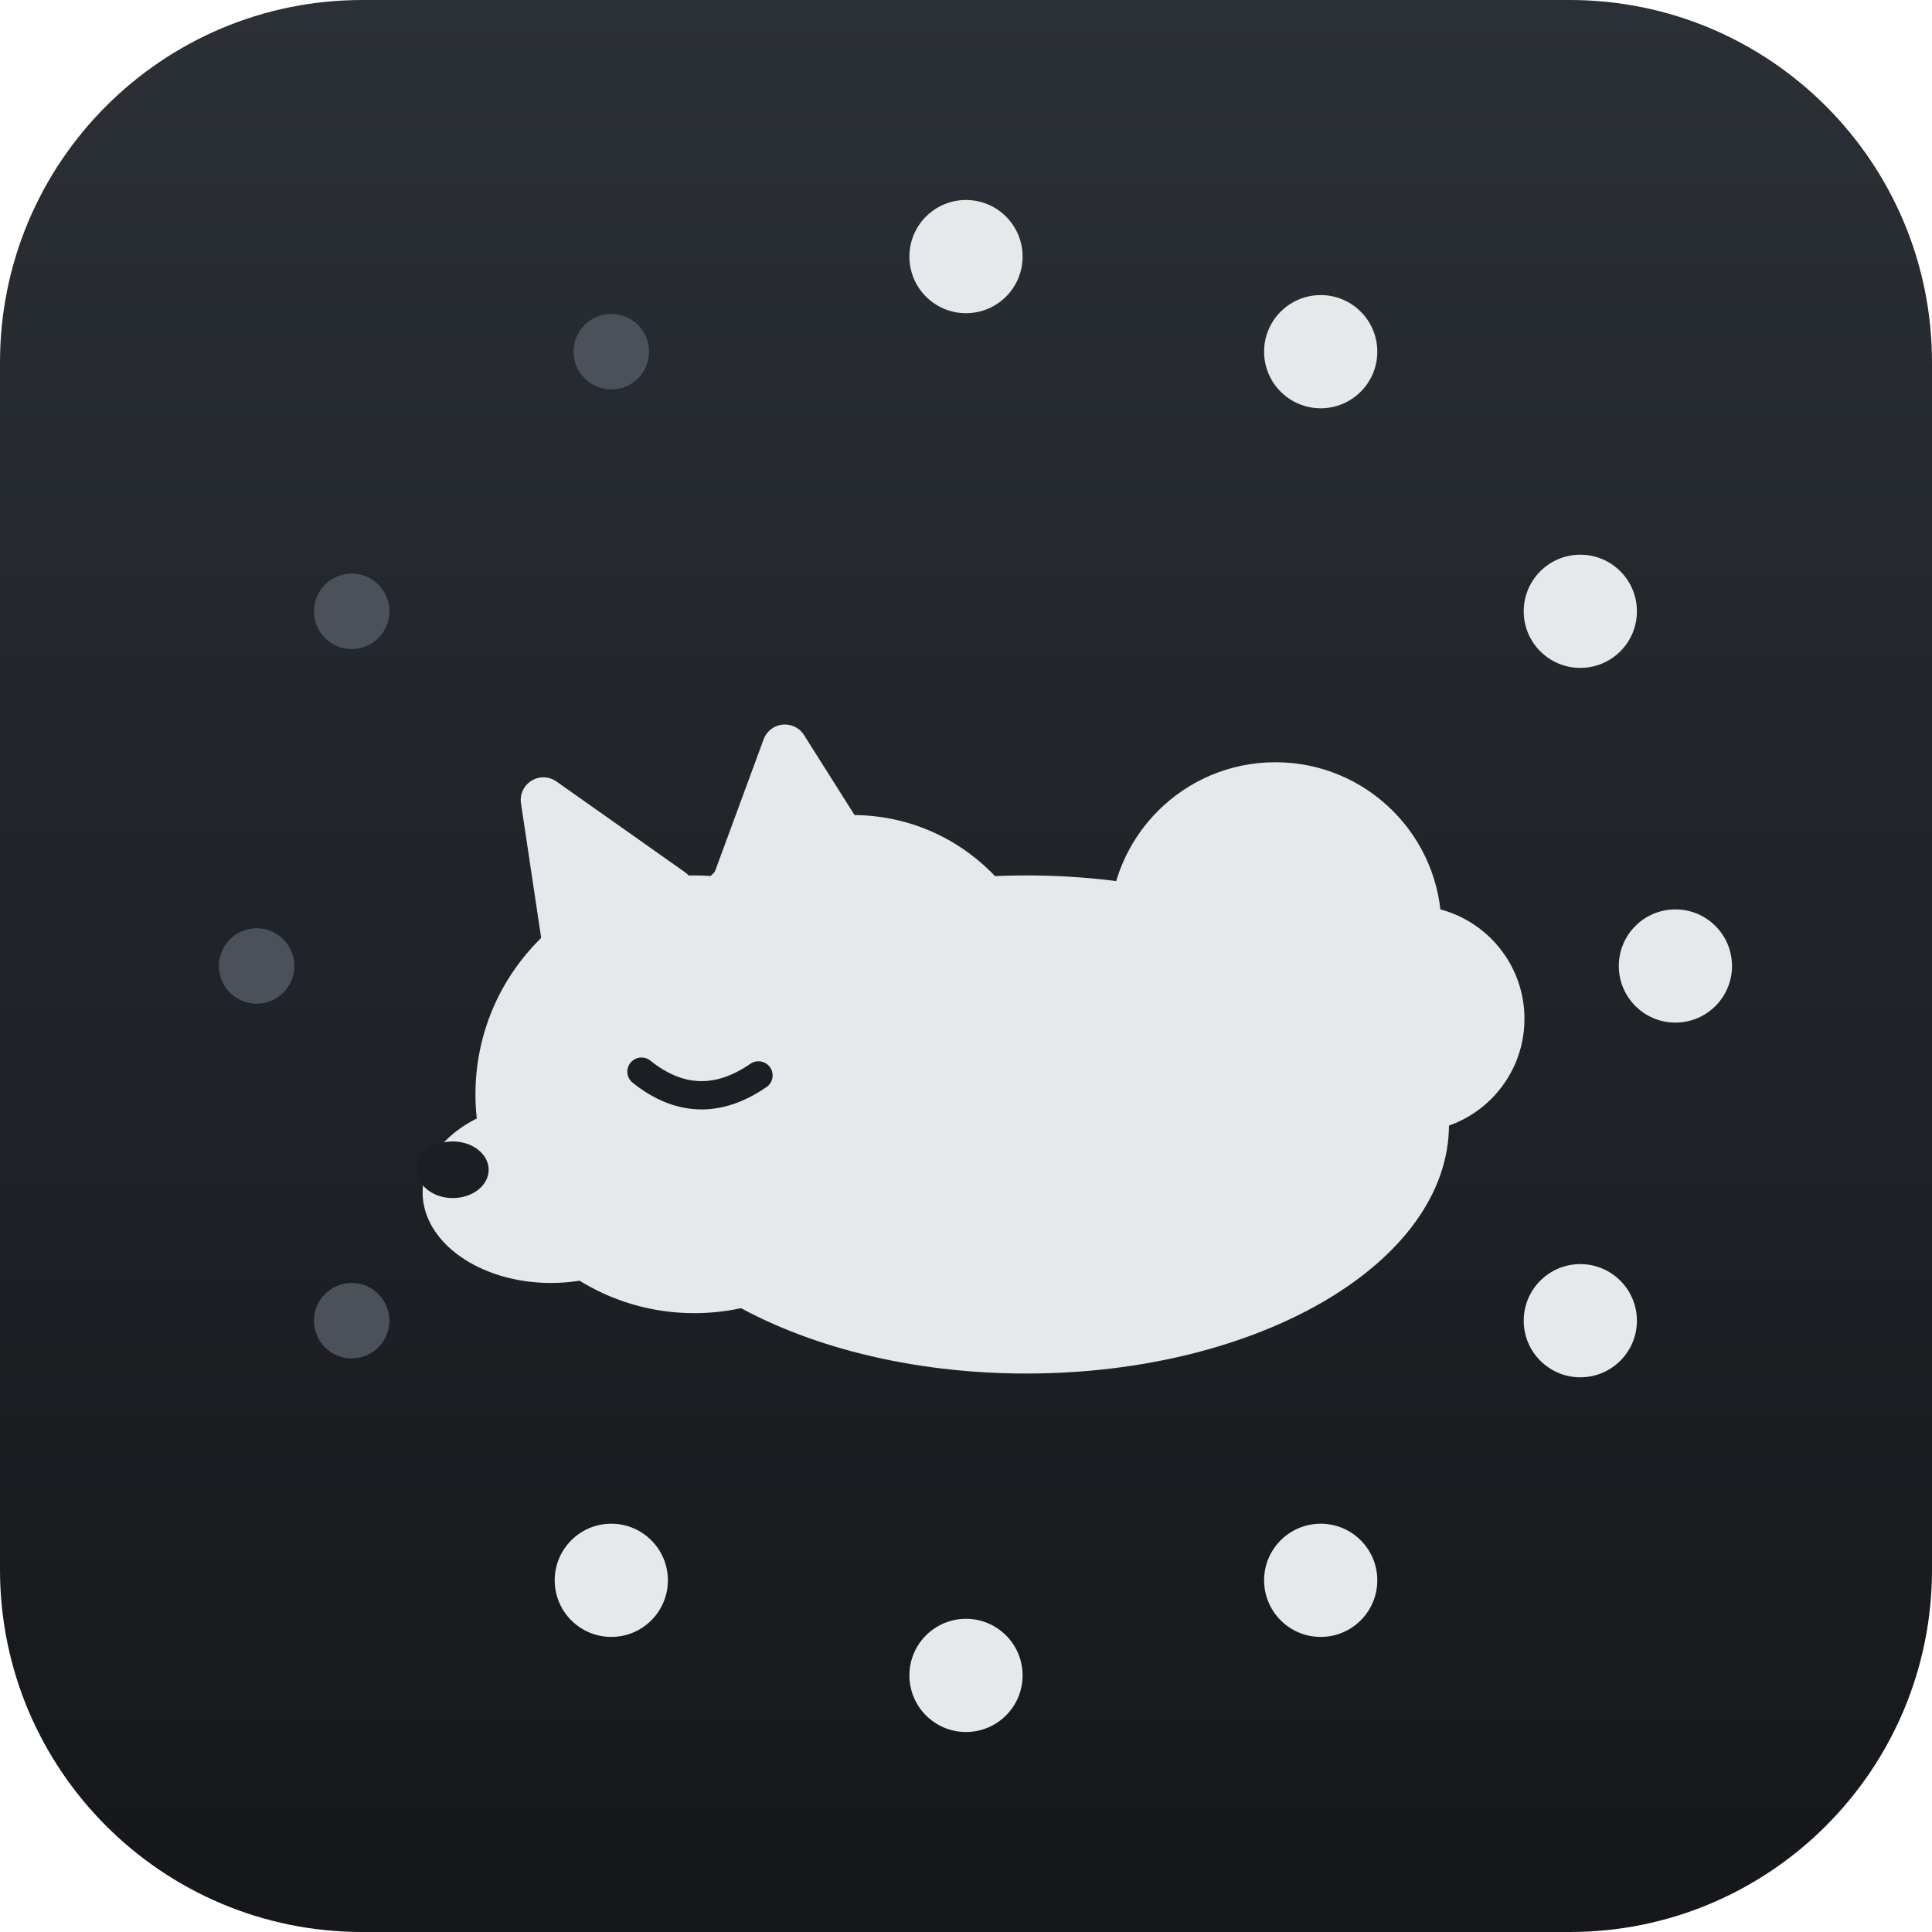
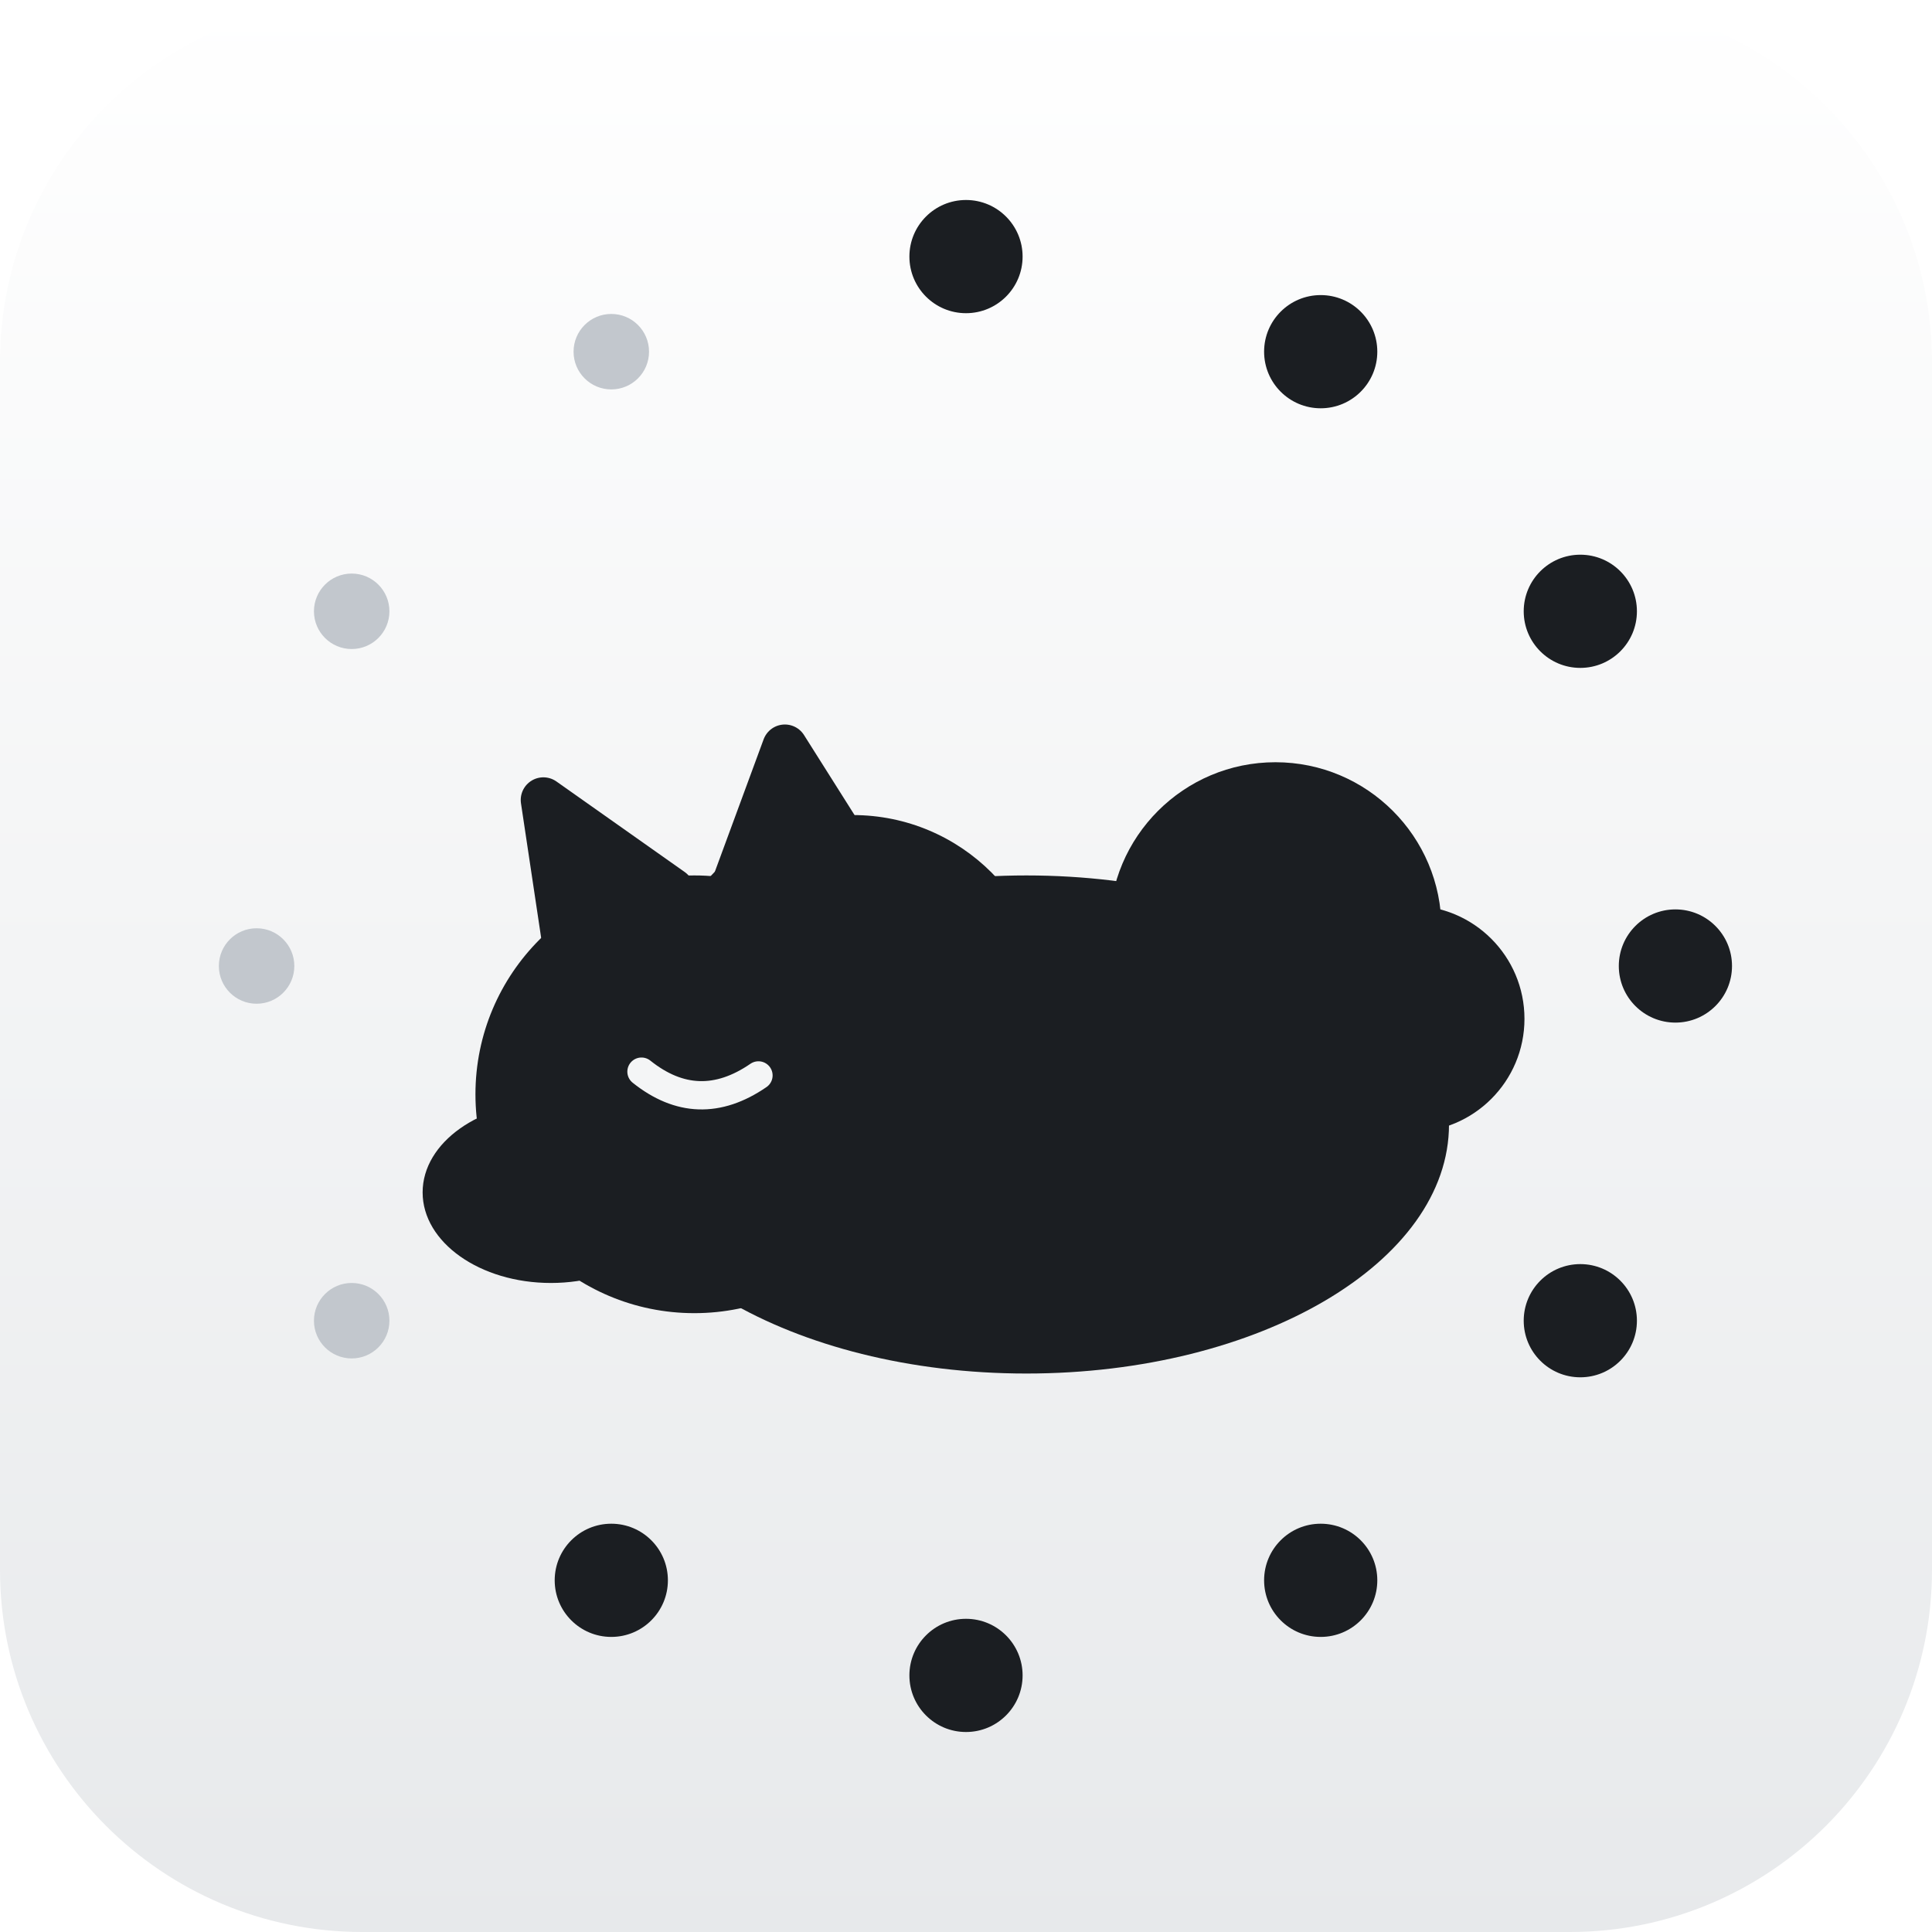
<svg xmlns="http://www.w3.org/2000/svg" width="512" height="512" viewBox="0 0 512 512">
  <defs>
    <linearGradient id="bg" x1="0" y1="0" x2="0" y2="1">
-       <stop offset="0" stop-color="#2B3036" />
-       <stop offset="1" stop-color="#15171A" />
+       <stop offset="0" stop-color="#FFFFFF" />
+       <stop offset="1" stop-color="#E7E9EB" />
    </linearGradient>
  </defs>
  <rect width="512" height="512" rx="96" fill="url(#bg)" />
  <g>
-     <circle cx="256.0" cy="68.0" r="15" fill="#E6E8EA" />
-     <circle cx="350.0" cy="93.2" r="15" fill="#E6E8EA" />
-     <circle cx="418.8" cy="162.0" r="15" fill="#E6E8EA" />
-     <circle cx="444.0" cy="256.0" r="15" fill="#E6E8EA" />
-     <circle cx="418.8" cy="350.0" r="15" fill="#E6E8EA" />
-     <circle cx="350.0" cy="418.8" r="15" fill="#E6E8EA" />
-     <circle cx="256.0" cy="444.0" r="15" fill="#E6E8EA" />
-     <circle cx="162.0" cy="418.8" r="15" fill="#E6E8EA" />
-     <circle cx="93.2" cy="350.0" r="10" fill="#4B5159" />
-     <circle cx="68.0" cy="256.0" r="10" fill="#4B5159" />
-     <circle cx="93.2" cy="162.0" r="10" fill="#4B5159" />
-     <circle cx="162.0" cy="93.2" r="10" fill="#4B5159" />
+     <circle cx="256.0" cy="68.0" r="15" fill="#1B1E22" />
+     <circle cx="350.0" cy="93.2" r="15" fill="#1B1E22" />
+     <circle cx="418.8" cy="162.0" r="15" fill="#1B1E22" />
+     <circle cx="444.0" cy="256.0" r="15" fill="#1B1E22" />
+     <circle cx="418.8" cy="350.0" r="15" fill="#1B1E22" />
+     <circle cx="350.0" cy="418.8" r="15" fill="#1B1E22" />
+     <circle cx="256.0" cy="444.0" r="15" fill="#1B1E22" />
+     <circle cx="162.0" cy="418.8" r="15" fill="#1B1E22" />
+     <circle cx="93.2" cy="350.0" r="10" fill="#C2C7CD" />
+     <circle cx="68.0" cy="256.0" r="10" fill="#C2C7CD" />
+     <circle cx="93.2" cy="162.0" r="10" fill="#C2C7CD" />
+     <circle cx="162.0" cy="93.2" r="10" fill="#C2C7CD" />
  </g>
-   <g fill="#E6E8EA" stroke="#E6E8EA" stroke-linejoin="round">
+   <g fill="#1B1E22" stroke="#1B1E22" stroke-linejoin="round">
    <circle cx="338" cy="246" r="44" stroke="none" />
    <circle cx="374" cy="270" r="30" stroke="none" />
    <ellipse cx="272" cy="298" rx="112" ry="66" stroke="none" />
    <circle cx="226" cy="268" r="52" stroke="none" />
    <path d="M150 252l-6-40 34 24z" stroke-width="12" />
    <path d="M194 236l14-38 24 38z" stroke-width="12" />
    <circle cx="184" cy="290" r="58" stroke="none" />
    <ellipse cx="146" cy="316" rx="34" ry="24" stroke="none" />
  </g>
-   <path d="M170 284q15 12 31 1" fill="none" stroke="#1B1E22" stroke-width="7.5" stroke-linecap="round" />
-   <ellipse cx="120" cy="310" rx="9.5" ry="7.5" fill="#1B1E22" />
+   <path d="M170 284q15 12 31 1" fill="none" stroke="#F4F5F6" stroke-width="7.5" stroke-linecap="round" />
</svg>
